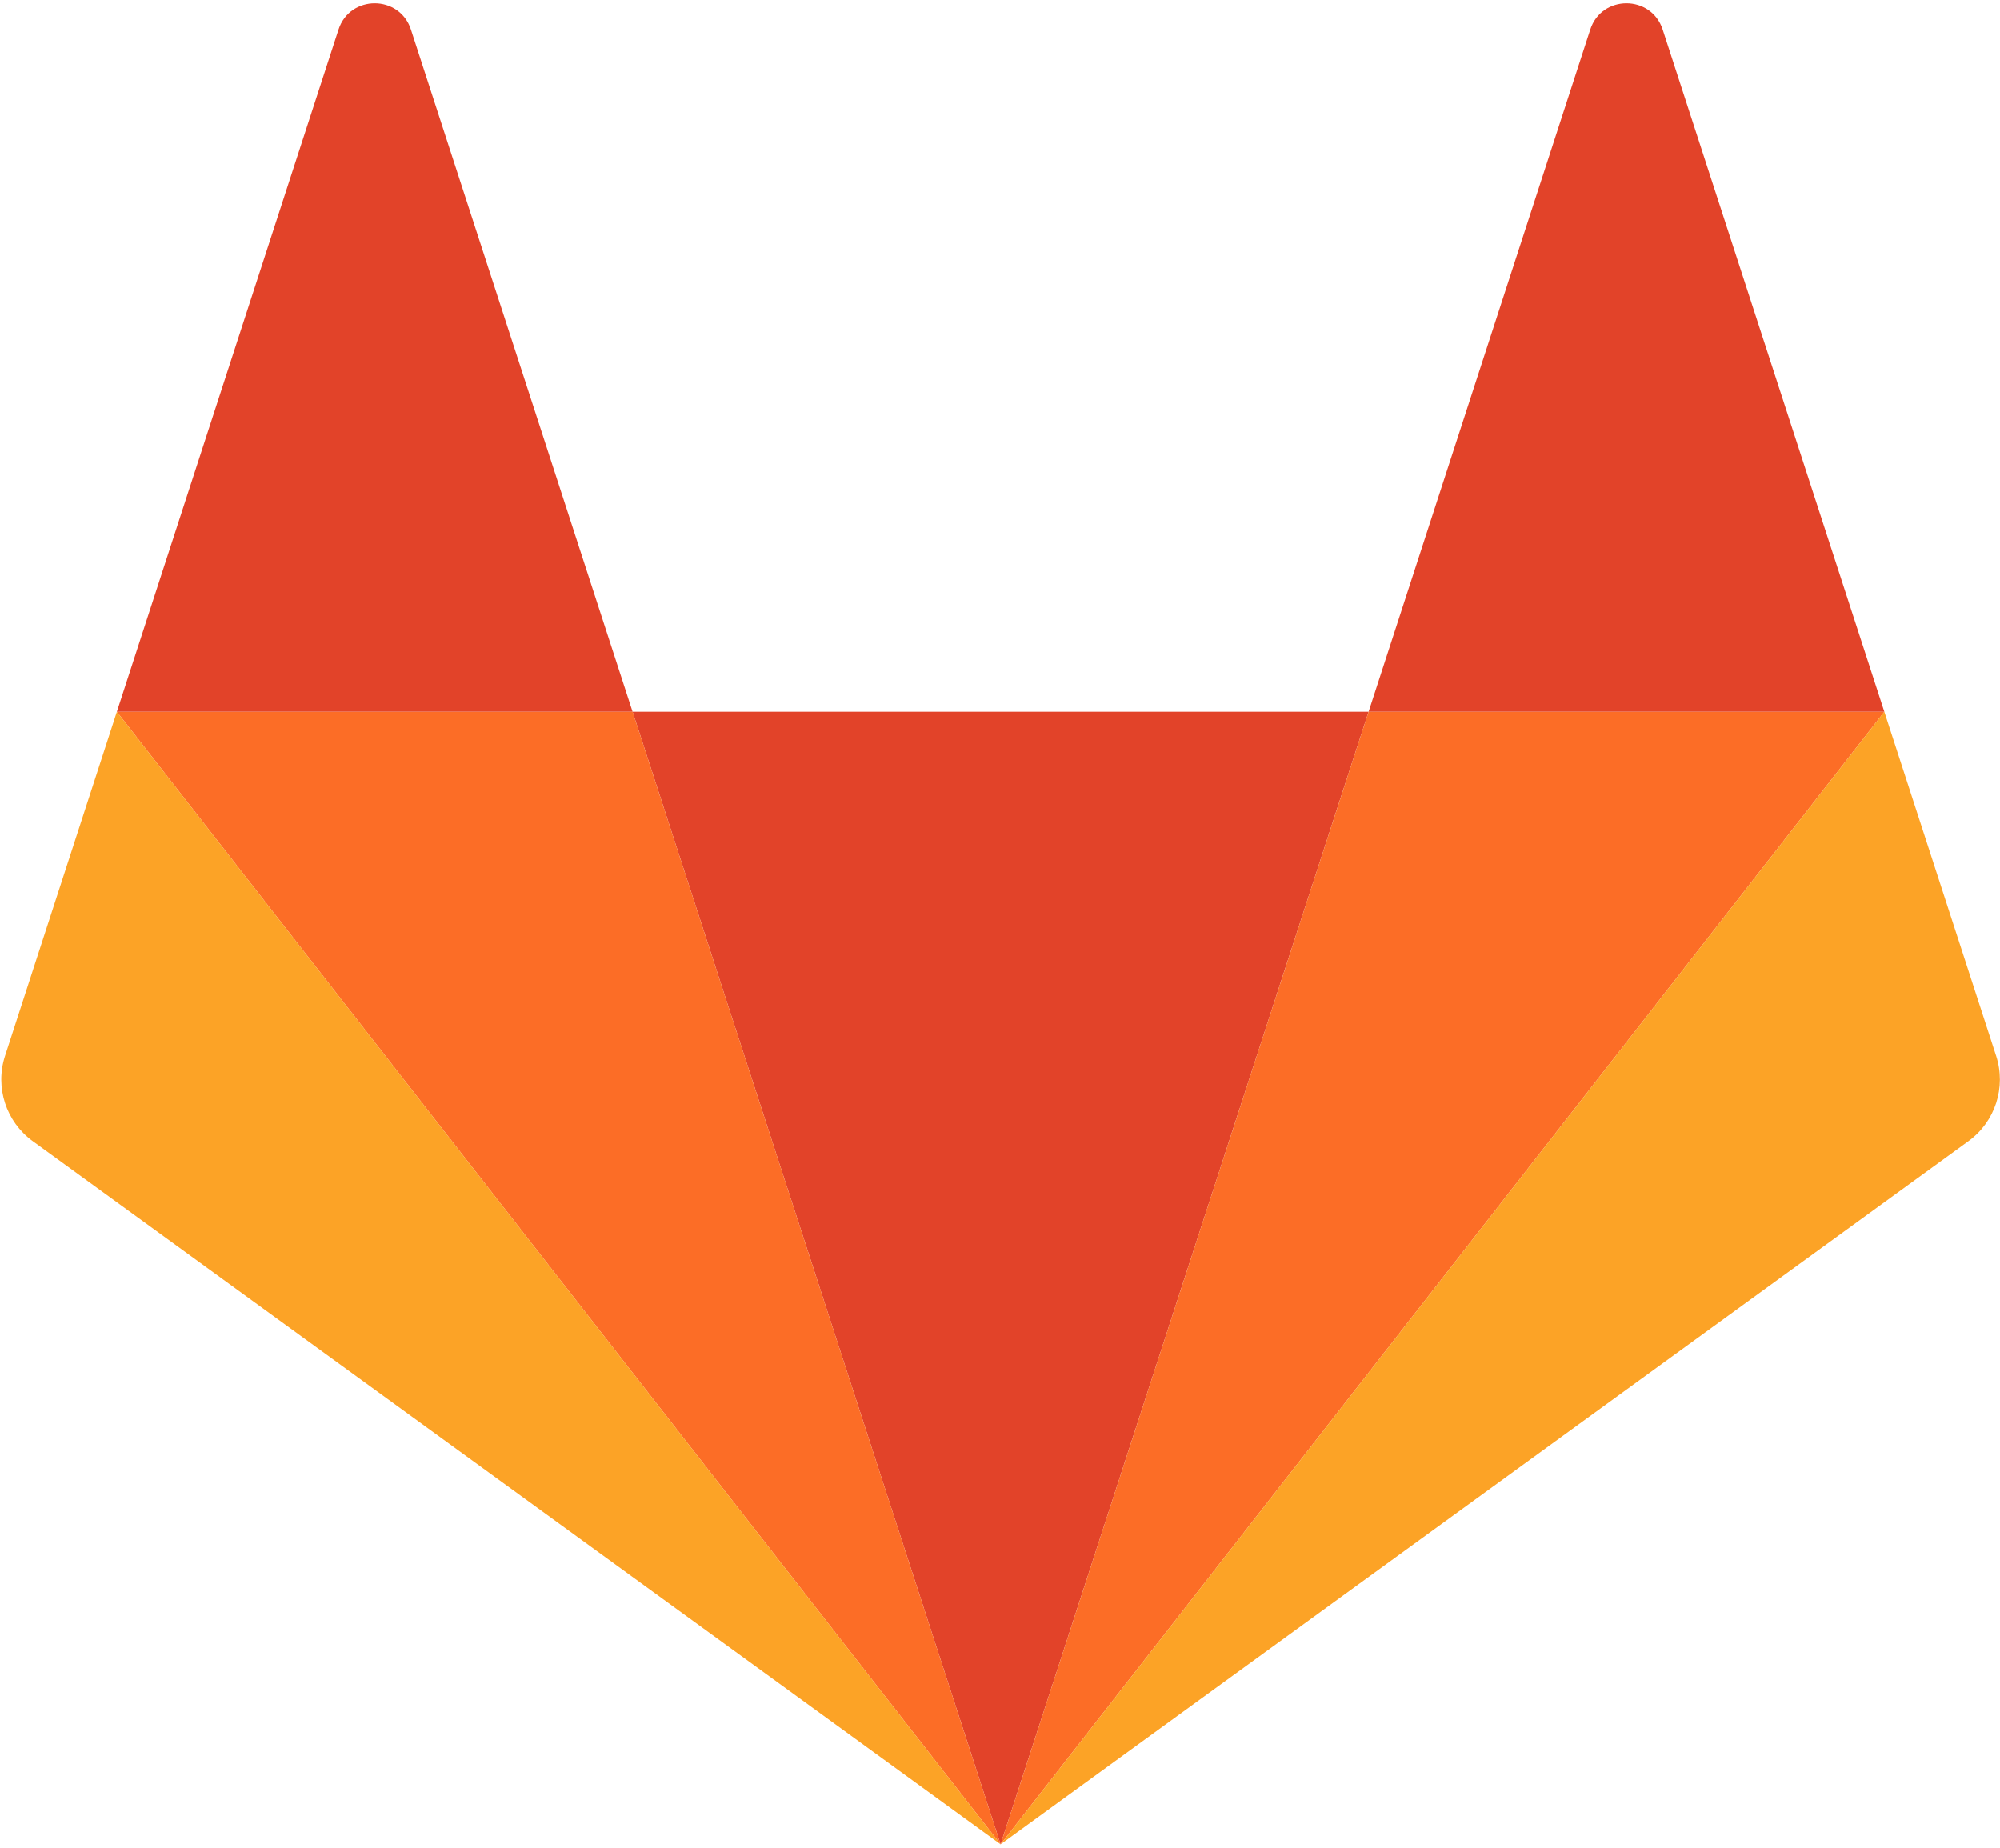
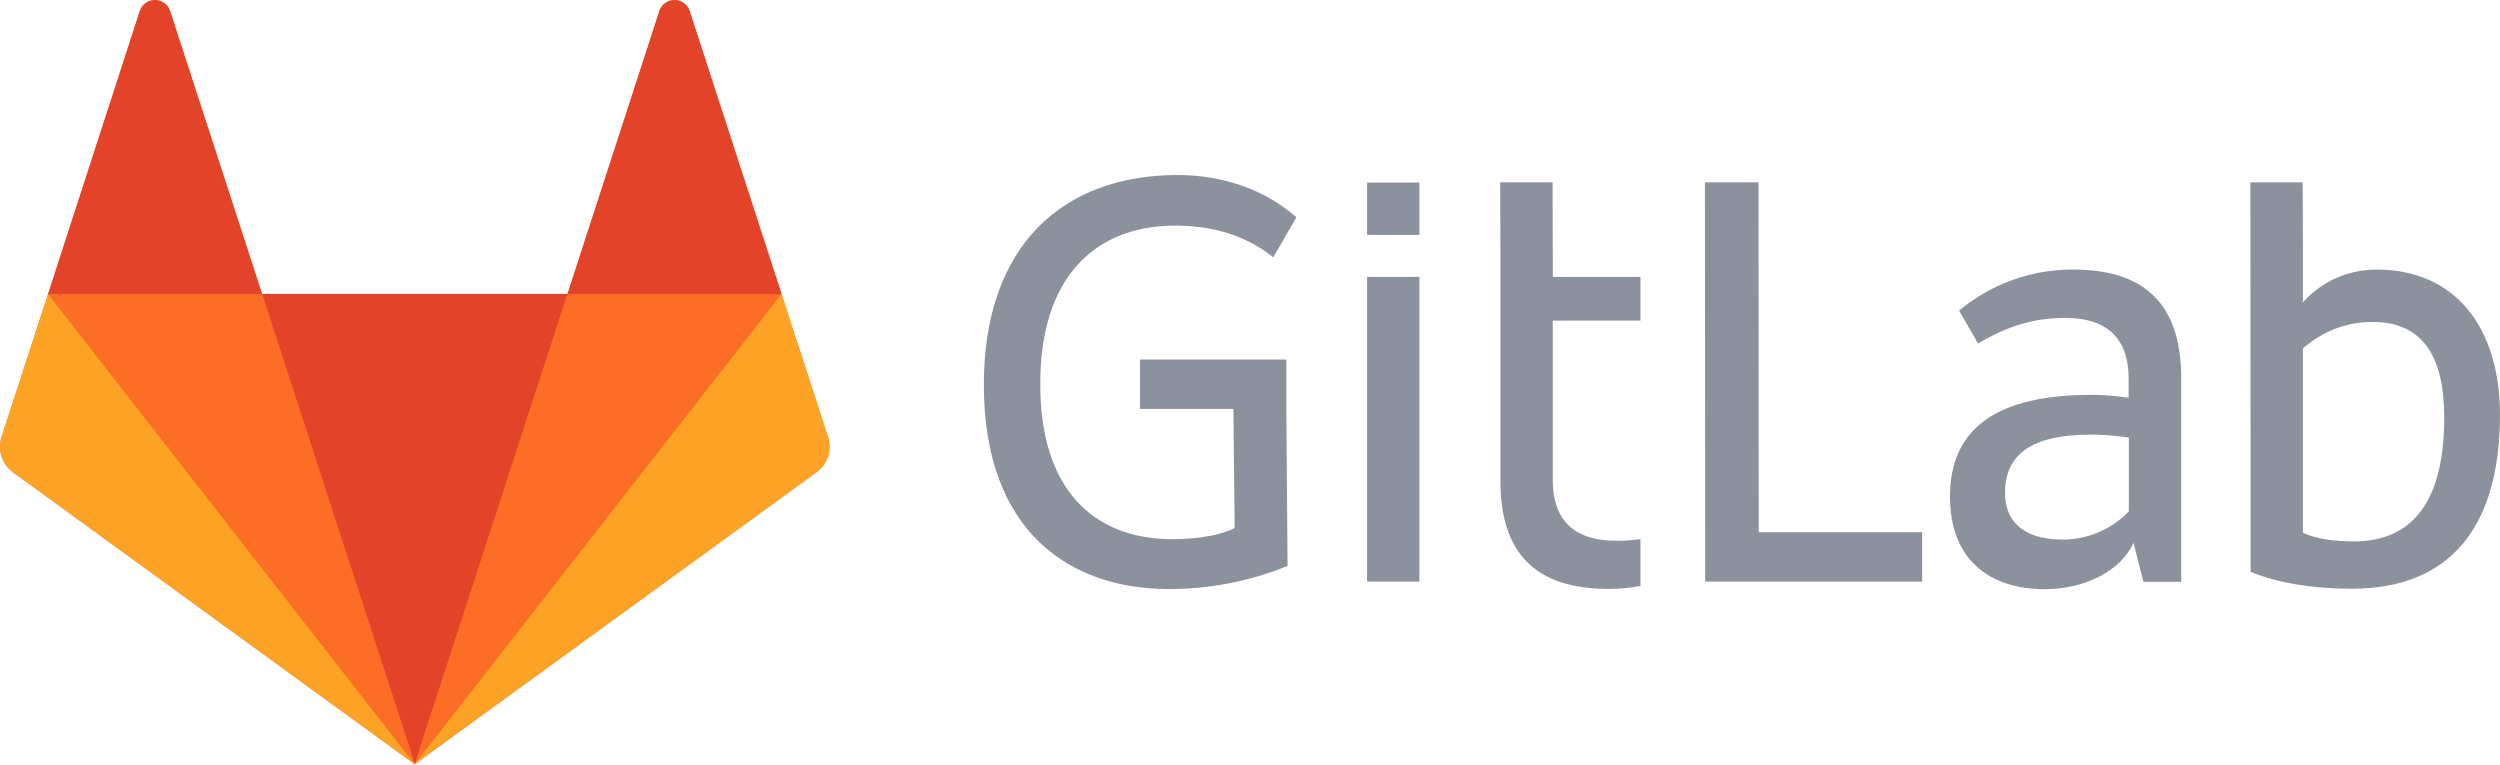
- <svg xmlns="http://www.w3.org/2000/svg" width="210px" height="194px" viewBox="0 0 210 194" version="1.1">
-   <defs />
-   <g id="Page-1" stroke="none" stroke-width="1" fill="none" fill-rule="evenodd">
-     <g id="Fill-1-+-Group-24">
-       <g id="Group-24">
-         <g id="Group">
-           <path d="M105.061,193.655 L105.061,193.655 L143.701,74.734 L66.421,74.734 L105.061,193.655 L105.061,193.655 Z" id="Fill-4" fill="#E24329" />
-           <path id="Fill-6" fill="#FC6D26" />
-           <path d="M105.061,193.655 L66.421,74.734 L12.268,74.734 L105.061,193.655 Z" id="Fill-8" fill="#FC6D26" />
-           <path id="Fill-10" fill="#FC6D26" />
-           <path d="M12.268,74.734 L12.268,74.734 L0.526,110.873 C-0.544,114.169 0.628,117.78 3.433,119.817 L105.061,193.655 L12.268,74.734 Z" id="Fill-12" fill="#FCA326" />
-           <path id="Fill-14" fill="#FC6D26" />
-           <path d="M12.268,74.734 L66.421,74.734 L43.148,3.109 C41.952,-0.577 36.737,-0.576 35.541,3.109 L12.268,74.734 Z" id="Fill-16" fill="#E24329" />
-           <path d="M105.061,193.655 L143.701,74.734 L197.854,74.734 L105.061,193.655 Z" id="Fill-18" fill="#FC6D26" />
-           <path d="M197.854,74.734 L197.854,74.734 L209.596,110.873 C210.667,114.169 209.494,117.78 206.69,119.817 L105.061,193.655 L197.854,74.734 Z" id="Fill-20" fill="#FCA326" />
-           <path d="M197.854,74.734 L143.701,74.734 L166.974,3.109 C168.171,-0.577 173.385,-0.576 174.582,3.109 L197.854,74.734 Z" id="Fill-22" fill="#E24329" />
-         </g>
-       </g>
-     </g>
+ <svg xmlns="http://www.w3.org/2000/svg" version="1.1" viewBox="0 0 1017.43 311.005" data-name="logo art" id="logo_art" width="1017.43" height="311.005">
+   <defs id="defs4">
+     <style id="style2">.cls-1{fill:#8c929d;}.cls-2{fill:#fc6d26;}.cls-3{fill:#e24329;}.cls-4{fill:#fca326;}</style>
+   </defs>
+   <path style="fill:#8c929d;fill-opacity:1" d="m 715.66,74.195 h -21.8 l 0.1,162.5 h 88.3 v -20.1 h -66.5 z" class="cls-1" id="path14" />
+   <g style="fill:#8c929d;fill-opacity:1" id="g24" transform="translate(-124.0404,-123.9949)">
+     <path style="fill:#8c929d;fill-opacity:1" d="m 990.33,332.18 a 37.2,37.2 0 0 1 -27,11.4 c -16.6,0 -23.3,-8.2 -23.3,-18.9 0,-16.1 11.2,-23.8 35,-23.8 a 104.65,104.65 0 0 1 15.4,1.2 v 30.1 z m -22.6,-98.5 a 72.19,72.19 0 0 0 -46.4,16.7 l 7.7,13.4 c 8.9,-5.2 19.8,-10.4 35.5,-10.4 17.9,0 25.8,9.2 25.8,24.6 v 7.9 a 99.42,99.42 0 0 0 -15.1,-1.2 c -38.2,0 -57.6,13.4 -57.6,41.4 0,25.1 15.4,37.7 38.7,37.7 15.7,0 30.8,-7.2 36,-18.9 l 4,15.9 h 15.4 v -83.2 c -0.1,-26.3 -11.5,-43.9 -44,-43.9 z" class="cls-1" id="path26" />
+   </g>
+   <g style="fill:#8c929d;fill-opacity:1" id="g28" transform="translate(-124.0404,-123.9949)">
+     <path style="fill:#8c929d;fill-opacity:1" d="m 1082.07,344.32 c -8.2,0 -15.4,-1 -20.8,-3.5 v -75.1 c 7.4,-6.2 16.6,-10.7 28.3,-10.7 21.1,0 29.2,14.9 29.2,39 0,34.2 -13.1,50.3 -36.7,50.3 m 9.2,-110.6 a 39.93,39.93 0 0 0 -30,13.3 V 226 l -0.1,-27.8 h -21.3 l 0.1,158.5 c 10.7,4.5 25.3,6.9 41.2,6.9 40.7,0 60.3,-26 60.3,-70.9 -0.1,-35.5 -18.2,-59 -50.2,-59" class="cls-1" id="path30" />
+   </g>
+   <g style="fill:#8c929d;fill-opacity:1" id="g32" transform="translate(-124.0404,-123.9949)">
+     <path style="fill:#8c929d;fill-opacity:1" d="m 602.34,215.82 c 19.3,0 31.8,6.4 39.9,12.9 l 9.4,-16.3 c -12.7,-11.2 -29.9,-17.2 -48.3,-17.2 -46.4,0 -78.9,28.3 -78.9,85.4 0,59.8 35.1,83.1 75.2,83.1 a 127.79,127.79 0 0 0 48.4,-9.4 l -0.5,-63.9 v -20.1 H 588 v 20.1 h 38 l 0.5,48.5 c -5,2.5 -13.6,4.5 -25.3,4.5 -32.2,0 -53.8,-20.3 -53.8,-63 -0.1,-43.5 22.2,-64.6 54.9,-64.6" class="cls-1" id="path34" />
+   </g>
+   <g style="fill:#8c929d;fill-opacity:1" id="g36" transform="translate(-124.0404,-123.9949)">
+     <path style="fill:#8c929d;fill-opacity:1" d="m 755.87,198.17 h -21.3 l 0.1,27.3 v 94.3 c 0,26.3 11.4,43.9 43.9,43.9 a 70.14,70.14 0 0 0 13.1,-1.2 v -19.1 a 62.36,62.36 0 0 1 -9.9,0.7 c -17.9,0 -25.8,-9.2 -25.8,-24.6 v -65 h 35.7 v -17.8 H 756 l -0.1,-38.5 z" class="cls-1" id="path38" />
+   </g>
+   <path style="fill:#8c929d;fill-opacity:1" d="m 556.36,236.695 h 21.3 v -124 h -21.3 z" class="cls-1" id="path40" />
+   <path style="fill:#8c929d;fill-opacity:1" d="m 556.36,95.595 h 21.3 v -21.3 h -21.3 z" class="cls-1" id="path42" />
+   <g id="g44" transform="translate(-124.0404,-123.9949)">
+     <path d="M 461,301.81 442.09,243.69 404.67,128.41 a 6.47,6.47 0 0 0 -12.27,0 L 355,243.62 H 230.66 L 193.24,128.41 a 6.47,6.47 0 0 0 -12.27,0 l -37.35,115.21 -18.92,58.19 a 12.89,12.89 0 0 0 4.66,14.39 L 292.82,435 456.28,316.2 A 12.9,12.9 0 0 0 461,301.81" class="cls-2" id="path46" style="fill:#fc6d26" />
+   </g>
+   <g style="fill:#e24329;fill-opacity:1" id="g48" transform="translate(-124.0404,-123.9949)">
+     <path style="fill:#e24329;fill-opacity:1" d="m 292.86,434.89 v 0 L 355,243.61 H 230.7 Z" class="cls-3" id="path50" />
+   </g>
+   <g style="fill:#fc6d26;fill-opacity:1" id="g56" transform="translate(-124.0404,-123.9949)">
+     <path style="fill:#fc6d26;fill-opacity:1" d="M 292.82,434.9 230.66,243.61 h -87 z" class="cls-2" id="path58" />
+   </g>
+   <g id="g64" transform="translate(-124.0404,-123.9949)">
+     <path style="fill:#fca326;fill-opacity:1" d="m 143.59,243.68 v 0 l -18.92,58.12 a 12.89,12.89 0 0 0 4.66,14.39 L 292.79,435 Z" class="cls-4" id="path66" />
+   </g>
+   <g style="fill:#e24329;fill-opacity:1" id="g72" transform="translate(-124.0404,-123.9949)">
+     <path style="fill:#e24329;fill-opacity:1" d="m 143.61,243.68 h 87.11 L 193.23,128.47 a 6.47,6.47 0 0 0 -12.27,0 z" class="cls-3" id="path74" />
+   </g>
+   <g style="fill:#fc6d26;fill-opacity:1" id="g76" transform="translate(-124.0404,-123.9949)">
+     <path style="fill:#fc6d26;fill-opacity:1" d="M 292.86,434.9 355,243.61 h 87.1 z" class="cls-2" id="path78" />
+   </g>
+   <g style="fill:#fca326;fill-opacity:1" id="g80" transform="translate(-124.0404,-123.9949)">
+     <path style="fill:#fca326;fill-opacity:1" d="m 442.07,243.68 v 0 L 461,301.8 a 12.89,12.89 0 0 1 -4.66,14.39 l -163.47,118.7 z" class="cls-4" id="path82" />
+   </g>
+   <g style="fill:#e24329;fill-opacity:1" id="g84" transform="translate(-124.0404,-123.9949)">
+     <path style="fill:#e24329;fill-opacity:1" d="M 442.12,243.68 H 355 l 37.42,-115.21 a 6.47,6.47 0 0 1 12.27,0 l 37.42,115.21 z" class="cls-3" id="path86" />
  </g>
</svg>
